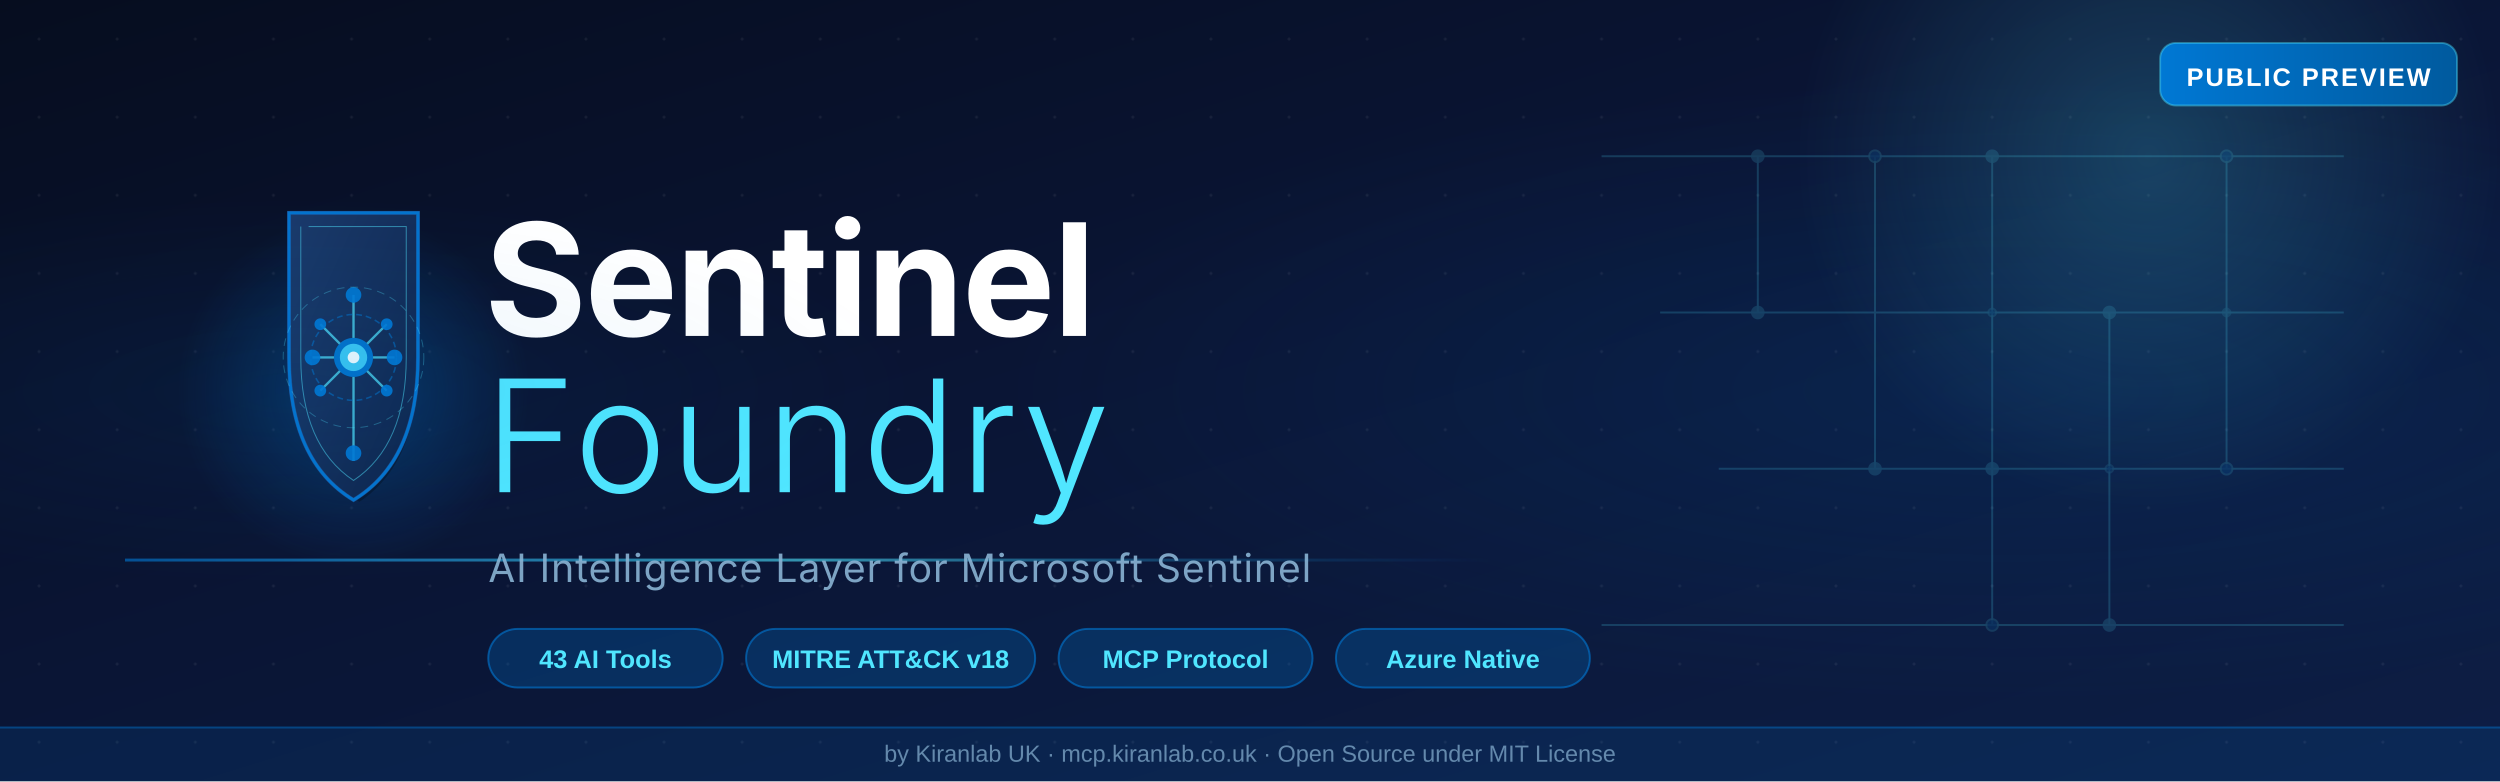
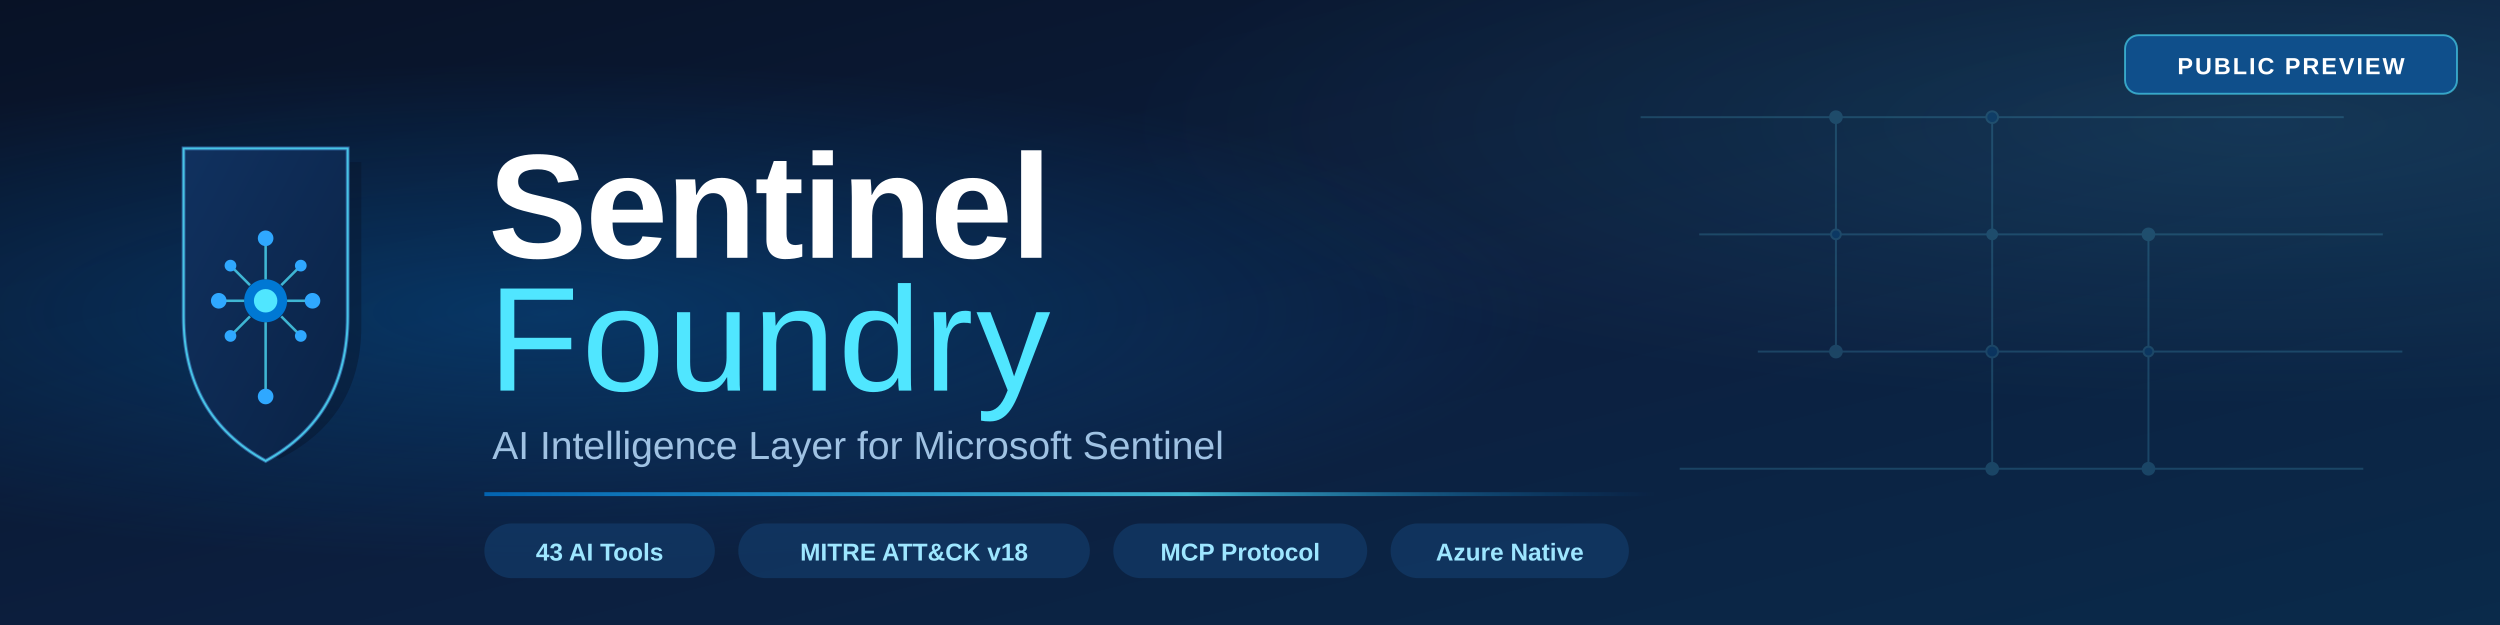
- <svg xmlns="http://www.w3.org/2000/svg" viewBox="0 0 1280 400" width="1280" height="400">
+ <svg xmlns="http://www.w3.org/2000/svg" viewBox="0 0 1280 320" width="1280" height="320" role="img" aria-label="Sentinel Foundry banner">
  <defs>
-     <linearGradient id="bg" x1="0%" y1="0%" x2="100%" y2="100%">
-       <stop offset="0%" stop-color="#060d1f" />
-       <stop offset="45%" stop-color="#0a1535" />
-       <stop offset="100%" stop-color="#0d1e45" />
+     <linearGradient id="bg" x1="0" y1="0" x2="1" y2="1">
+       <stop offset="0%" stop-color="#081226" />
+       <stop offset="55%" stop-color="#0c1f3f" />
+       <stop offset="100%" stop-color="#0a2a4a" />
    </linearGradient>
-     <radialGradient id="shieldGlow" cx="50%" cy="50%" r="50%">
-       <stop offset="0%" stop-color="#0078d4" stop-opacity="0.35" />
+     <radialGradient id="glowLeft" cx="22%" cy="50%" r="40%">
+       <stop offset="0%" stop-color="#0078d4" stop-opacity="0.30" />
      <stop offset="100%" stop-color="#0078d4" stop-opacity="0" />
    </radialGradient>
-     <linearGradient id="shieldFill" x1="0%" y1="0%" x2="100%" y2="100%">
-       <stop offset="0%" stop-color="#1a3a6b" />
-       <stop offset="100%" stop-color="#0d2248" />
+     <radialGradient id="glowRight" cx="90%" cy="20%" r="45%">
+       <stop offset="0%" stop-color="#50e6ff" stop-opacity="0.12" />
+       <stop offset="100%" stop-color="#50e6ff" stop-opacity="0" />
+     </radialGradient>
+     <linearGradient id="chip" x1="0" y1="0" x2="1" y2="1">
+       <stop offset="0%" stop-color="#10315f" />
+       <stop offset="100%" stop-color="#0a2245" />
    </linearGradient>
-     <linearGradient id="accentLine" x1="0%" y1="0%" x2="100%" y2="0%">
+     <linearGradient id="accent" x1="0" y1="0" x2="1" y2="0">
      <stop offset="0%" stop-color="#0078d4" />
-       <stop offset="50%" stop-color="#50e6ff" />
+       <stop offset="60%" stop-color="#50e6ff" />
      <stop offset="100%" stop-color="#0078d4" stop-opacity="0" />
    </linearGradient>
-     <radialGradient id="rightGlow" cx="80%" cy="50%" r="40%">
-       <stop offset="0%" stop-color="#0078d4" stop-opacity="0.12" />
-       <stop offset="100%" stop-color="#0078d4" stop-opacity="0" />
-     </radialGradient>
-     <radialGradient id="orbGlow" cx="50%" cy="50%" r="50%">
-       <stop offset="0%" stop-color="#50e6ff" stop-opacity="0.2" />
-       <stop offset="100%" stop-color="#50e6ff" stop-opacity="0" />
-     </radialGradient>
-     <clipPath id="shieldClip">
-       <path d="M80 6 L154 6 L154 80 Q154 130 117 148 Q80 130 80 80 Z" />
-     </clipPath>
-     <filter id="blueGlow" x="-50%" y="-50%" width="200%" height="200%">
-       <feGaussianBlur stdDeviation="4" result="blur" />
-       <feComposite in="SourceGraphic" in2="blur" operator="over" />
-     </filter>
-     <filter id="softGlow" x="-30%" y="-30%" width="160%" height="160%">
-       <feGaussianBlur stdDeviation="6" result="blur" />
-       <feComposite in="SourceGraphic" in2="blur" operator="over" />
-     </filter>
-     <linearGradient id="previewBadge" x1="0%" y1="0%" x2="100%" y2="0%">
-       <stop offset="0%" stop-color="#0078d4" />
-       <stop offset="100%" stop-color="#005a9e" />
-     </linearGradient>
  </defs>
-   <rect width="1280" height="400" fill="url(#bg)" />
-   <pattern id="dots" x="0" y="0" width="40" height="40" patternUnits="userSpaceOnUse">
-     <circle cx="20" cy="20" r="0.8" fill="#ffffff" opacity="0.06" />
-   </pattern>
-   <rect width="1280" height="400" fill="url(#dots)" />
-   <rect width="1280" height="400" fill="url(#rightGlow)" />
-   <circle cx="1100" cy="80" r="180" fill="url(#orbGlow)" />
-   <g opacity="0.18" stroke="#50e6ff" stroke-width="1" fill="none">
-     <line x1="820" y1="80" x2="1200" y2="80" />
-     <line x1="850" y1="160" x2="1200" y2="160" />
-     <line x1="880" y1="240" x2="1200" y2="240" />
-     <line x1="820" y1="320" x2="1200" y2="320" />
-     <line x1="900" y1="80" x2="900" y2="160" />
-     <line x1="960" y1="80" x2="960" y2="240" />
-     <line x1="1020" y1="80" x2="1020" y2="320" />
-     <line x1="1080" y1="160" x2="1080" y2="320" />
-     <line x1="1140" y1="80" x2="1140" y2="240" />
-     <circle cx="900" cy="80" r="3" fill="#50e6ff" opacity="0.8" />
-     <circle cx="900" cy="160" r="3" fill="#50e6ff" opacity="0.8" />
-     <circle cx="960" cy="80" r="3" fill="#0078d4" opacity="0.8" />
-     <circle cx="960" cy="240" r="3" fill="#50e6ff" opacity="0.8" />
-     <circle cx="1020" cy="80" r="3" fill="#50e6ff" opacity="0.8" />
-     <circle cx="1020" cy="160" r="2" fill="#0078d4" opacity="0.6" />
-     <circle cx="1020" cy="240" r="3" fill="#50e6ff" opacity="0.8" />
-     <circle cx="1020" cy="320" r="3" fill="#0078d4" opacity="0.8" />
-     <circle cx="1080" cy="160" r="3" fill="#50e6ff" opacity="0.8" />
-     <circle cx="1080" cy="240" r="2" fill="#0078d4" opacity="0.6" />
-     <circle cx="1080" cy="320" r="3" fill="#50e6ff" opacity="0.8" />
-     <circle cx="1140" cy="80" r="3" fill="#0078d4" opacity="0.8" />
-     <circle cx="1140" cy="160" r="2" fill="#50e6ff" opacity="0.6" />
-     <circle cx="1140" cy="240" r="3" fill="#0078d4" opacity="0.8" />
+   <rect width="1280" height="320" fill="url(#bg)" />
+   <rect width="1280" height="320" fill="url(#glowLeft)" />
+   <rect width="1280" height="320" fill="url(#glowRight)" />
+   <g opacity="0.18" stroke="#61dafb" stroke-width="1" fill="none">
+     <line x1="840" y1="60" x2="1200" y2="60" />
+     <line x1="870" y1="120" x2="1220" y2="120" />
+     <line x1="900" y1="180" x2="1230" y2="180" />
+     <line x1="860" y1="240" x2="1210" y2="240" />
+     <line x1="940" y1="60" x2="940" y2="180" />
+     <line x1="1020" y1="60" x2="1020" y2="240" />
+     <line x1="1100" y1="120" x2="1100" y2="240" />
+     <circle cx="940" cy="60" r="3" fill="#61dafb" />
+     <circle cx="940" cy="120" r="2.5" fill="#0078d4" />
+     <circle cx="940" cy="180" r="3" fill="#61dafb" />
+     <circle cx="1020" cy="60" r="3" fill="#0078d4" />
+     <circle cx="1020" cy="120" r="2.5" fill="#61dafb" />
+     <circle cx="1020" cy="180" r="3" fill="#0078d4" />
+     <circle cx="1020" cy="240" r="3" fill="#61dafb" />
+     <circle cx="1100" cy="120" r="3" fill="#61dafb" />
+     <circle cx="1100" cy="180" r="2.5" fill="#0078d4" />
+     <circle cx="1100" cy="240" r="3" fill="#61dafb" />
  </g>
-   <g transform="translate(64, 96)">
-     <circle cx="117" cy="104" r="90" fill="url(#shieldGlow)" />
-     <path d="M87 16 L147 16 L147 88 Q147 138 117 158 Q87 138 87 88 Z" fill="#041020" opacity="0.5" transform="translate(3,3)" />
-     <path d="M84 13 L150 13 L150 87 Q150 140 117 160 Q84 140 84 87 Z" fill="url(#shieldFill)" stroke="#1e4a8a" stroke-width="2" />
-     <path d="M84 13 L150 13 L150 87 Q150 140 117 160 Q84 140 84 87 Z" fill="none" stroke="#0078d4" stroke-width="1.5" opacity="0.9" />
-     <path d="M94 20 L144 20 L144 87 Q144 132 117 150 Q90 132 90 87 L90 20" fill="none" stroke="#50e6ff" stroke-width="0.5" opacity="0.5" />
-     <circle cx="117" cy="87" r="10" fill="#0078d4" opacity="0.9" />
-     <circle cx="117" cy="87" r="7" fill="#50e6ff" opacity="0.7" />
-     <circle cx="117" cy="87" r="3" fill="#ffffff" opacity="0.9" />
-     <g stroke="#50e6ff" stroke-width="1.2" opacity="0.7" fill="none">
-       <line x1="117" y1="77" x2="117" y2="55" />
-       <line x1="117" y1="97" x2="117" y2="140" />
-       <line x1="107" y1="87" x2="96" y2="87" />
-       <line x1="127" y1="87" x2="138" y2="87" />
-       <line x1="110" y1="80" x2="100" y2="70" />
-       <line x1="124" y1="80" x2="134" y2="70" />
-       <line x1="110" y1="94" x2="100" y2="104" />
-       <line x1="124" y1="94" x2="134" y2="104" />
+   <g transform="translate(70,66)">
+     <path d="M28 14 L112 14 L112 98 Q112 145 70 166 Q28 145 28 98 Z" fill="#06132a" opacity="0.45" transform="translate(3,3)" />
+     <path d="M24 10 L108 10 L108 96 Q108 147 66 170 Q24 147 24 96 Z" fill="url(#chip)" stroke="#2b5f98" stroke-width="2" />
+     <path d="M24 10 L108 10 L108 96 Q108 147 66 170 Q24 147 24 96 Z" fill="none" stroke="#50e6ff" stroke-width="1" opacity="0.75" />
+     <circle cx="66" cy="88" r="11" fill="#0078d4" />
+     <circle cx="66" cy="88" r="6" fill="#50e6ff" />
+     <g stroke="#50e6ff" stroke-width="1.3" opacity="0.75" fill="none">
+       <line x1="66" y1="77" x2="66" y2="56" />
+       <line x1="66" y1="99" x2="66" y2="137" />
+       <line x1="55" y1="88" x2="42" y2="88" />
+       <line x1="77" y1="88" x2="90" y2="88" />
+       <line x1="58" y1="80" x2="48" y2="70" />
+       <line x1="74" y1="80" x2="84" y2="70" />
+       <line x1="58" y1="96" x2="48" y2="106" />
+       <line x1="74" y1="96" x2="84" y2="106" />
    </g>
-     <g fill="#0078d4" opacity="0.9">
-       <circle cx="117" cy="55" r="4" />
-       <circle cx="96" cy="87" r="4" />
-       <circle cx="138" cy="87" r="4" />
-       <circle cx="100" cy="70" r="3" />
-       <circle cx="134" cy="70" r="3" />
-       <circle cx="100" cy="104" r="3" />
-       <circle cx="134" cy="104" r="3" />
-       <circle cx="117" cy="136" r="4" />
+     <g fill="#2fa8ff">
+       <circle cx="66" cy="56" r="4" />
+       <circle cx="42" cy="88" r="4" />
+       <circle cx="90" cy="88" r="4" />
+       <circle cx="48" cy="70" r="3" />
+       <circle cx="84" cy="70" r="3" />
+       <circle cx="48" cy="106" r="3" />
+       <circle cx="84" cy="106" r="3" />
+       <circle cx="66" cy="137" r="4" />
    </g>
-     <circle cx="117" cy="87" r="22" fill="none" stroke="#0078d4" stroke-width="0.8" opacity="0.5" stroke-dasharray="3 2" />
-     <circle cx="117" cy="87" r="36" fill="none" stroke="#50e6ff" stroke-width="0.5" opacity="0.3" stroke-dasharray="4 3" />
  </g>
-   <rect x="64" y="286" width="700" height="1.5" fill="url(#accentLine)" opacity="0.6" />
-   <text x="248" y="172" font-family="'Segoe UI', 'Inter', 'Helvetica Neue', Arial, sans-serif" font-size="80" font-weight="700" letter-spacing="-1" fill="#ffffff">Sentinel</text>
-   <text x="248" y="252" font-family="'Segoe UI', 'Inter', 'Helvetica Neue', Arial, sans-serif" font-size="80" font-weight="300" letter-spacing="2" fill="#50e6ff">Foundry</text>
-   <text x="250" y="298" font-family="'Segoe UI', 'Inter', 'Helvetica Neue', Arial, sans-serif" font-size="20" font-weight="400" letter-spacing="0.5" fill="#8ab4d4" opacity="0.9">AI Intelligence Layer for Microsoft Sentinel</text>
-   <g transform="translate(250, 322)">
-     <rect x="0" y="0" width="120" height="30" rx="15" fill="#0078d4" opacity="0.25" />
-     <rect x="0" y="0" width="120" height="30" rx="15" fill="none" stroke="#0078d4" stroke-width="1" opacity="0.6" />
-     <text x="60" y="20" text-anchor="middle" font-family="'Segoe UI', Arial, sans-serif" font-size="13" font-weight="600" fill="#50e6ff">43 AI Tools</text>
-     <rect x="132" y="0" width="148" height="30" rx="15" fill="#0078d4" opacity="0.25" />
-     <rect x="132" y="0" width="148" height="30" rx="15" fill="none" stroke="#0078d4" stroke-width="1" opacity="0.6" />
-     <text x="206" y="20" text-anchor="middle" font-family="'Segoe UI', Arial, sans-serif" font-size="13" font-weight="600" fill="#50e6ff">MITRE ATT&amp;CK v18</text>
-     <rect x="292" y="0" width="130" height="30" rx="15" fill="#0078d4" opacity="0.25" />
-     <rect x="292" y="0" width="130" height="30" rx="15" fill="none" stroke="#0078d4" stroke-width="1" opacity="0.6" />
-     <text x="357" y="20" text-anchor="middle" font-family="'Segoe UI', Arial, sans-serif" font-size="13" font-weight="600" fill="#50e6ff">MCP Protocol</text>
-     <rect x="434" y="0" width="130" height="30" rx="15" fill="#0078d4" opacity="0.25" />
-     <rect x="434" y="0" width="130" height="30" rx="15" fill="none" stroke="#0078d4" stroke-width="1" opacity="0.6" />
-     <text x="499" y="20" text-anchor="middle" font-family="'Segoe UI', Arial, sans-serif" font-size="13" font-weight="600" fill="#50e6ff">Azure Native</text>
+   <text x="250" y="132" font-family="Segoe UI, Arial, sans-serif" font-size="76" font-weight="700" fill="#ffffff" letter-spacing="-1">Sentinel</text>
+   <text x="250" y="200" font-family="Segoe UI, Arial, sans-serif" font-size="76" font-weight="300" fill="#50e6ff" letter-spacing="1.5">Foundry</text>
+   <text x="252" y="235" font-family="Segoe UI, Arial, sans-serif" font-size="20" fill="#9fc2e3">AI Intelligence Layer for Microsoft Sentinel</text>
+   <rect x="248" y="252" width="600" height="2" fill="url(#accent)" opacity="0.75" />
+   <g transform="translate(248,268)">
+     <rect x="0" y="0" width="118" height="28" rx="14" fill="#123c6b" opacity="0.65" />
+     <text x="59" y="19" text-anchor="middle" font-family="Segoe UI, Arial, sans-serif" font-size="12.5" font-weight="600" fill="#9de6ff">43 AI Tools</text>
+     <rect x="130" y="0" width="180" height="28" rx="14" fill="#123c6b" opacity="0.65" />
+     <text x="220" y="19" text-anchor="middle" font-family="Segoe UI, Arial, sans-serif" font-size="12.5" font-weight="600" fill="#9de6ff">MITRE ATT&amp;CK v18</text>
+     <rect x="322" y="0" width="130" height="28" rx="14" fill="#123c6b" opacity="0.65" />
+     <text x="387" y="19" text-anchor="middle" font-family="Segoe UI, Arial, sans-serif" font-size="12.5" font-weight="600" fill="#9de6ff">MCP Protocol</text>
+     <rect x="464" y="0" width="122" height="28" rx="14" fill="#123c6b" opacity="0.65" />
+     <text x="525" y="19" text-anchor="middle" font-family="Segoe UI, Arial, sans-serif" font-size="12.5" font-weight="600" fill="#9de6ff">Azure Native</text>
  </g>
-   <g transform="translate(1106, 22)">
-     <rect x="0" y="0" width="152" height="32" rx="8" fill="url(#previewBadge)" />
-     <rect x="0" y="0" width="152" height="32" rx="8" fill="none" stroke="#50e6ff" stroke-width="1" opacity="0.4" />
-     <text x="76" y="22" text-anchor="middle" font-family="'Segoe UI', Arial, sans-serif" font-size="13" font-weight="700" letter-spacing="1" fill="#ffffff">PUBLIC PREVIEW</text>
+   <g transform="translate(1088,18)">
+     <rect x="0" y="0" width="170" height="30" rx="7" fill="#0f4f8b" />
+     <rect x="0" y="0" width="170" height="30" rx="7" fill="none" stroke="#50e6ff" opacity="0.6" />
+     <text x="85" y="20" text-anchor="middle" font-family="Segoe UI, Arial, sans-serif" font-size="12" font-weight="700" letter-spacing="1" fill="#ffffff">PUBLIC PREVIEW</text>
  </g>
-   <rect x="0" y="372" width="1280" height="28" fill="#0078d4" opacity="0.12" />
-   <rect x="0" y="372" width="1280" height="1" fill="#0078d4" opacity="0.4" />
-   <text x="640" y="390" text-anchor="middle" font-family="'Segoe UI', Arial, sans-serif" font-size="12" font-weight="400" fill="#8ab4d4" opacity="0.7">by Kiranlab UK  ·  mcp.kiranlab.co.uk  ·  Open Source under MIT License</text>
-   <radialGradient id="leftGlow" cx="12%" cy="50%" r="25%">
-     <stop offset="0%" stop-color="#0078d4" stop-opacity="0.08" />
-     <stop offset="100%" stop-color="#0078d4" stop-opacity="0" />
-   </radialGradient>
-   <rect width="1280" height="400" fill="url(#leftGlow)" />
</svg>
